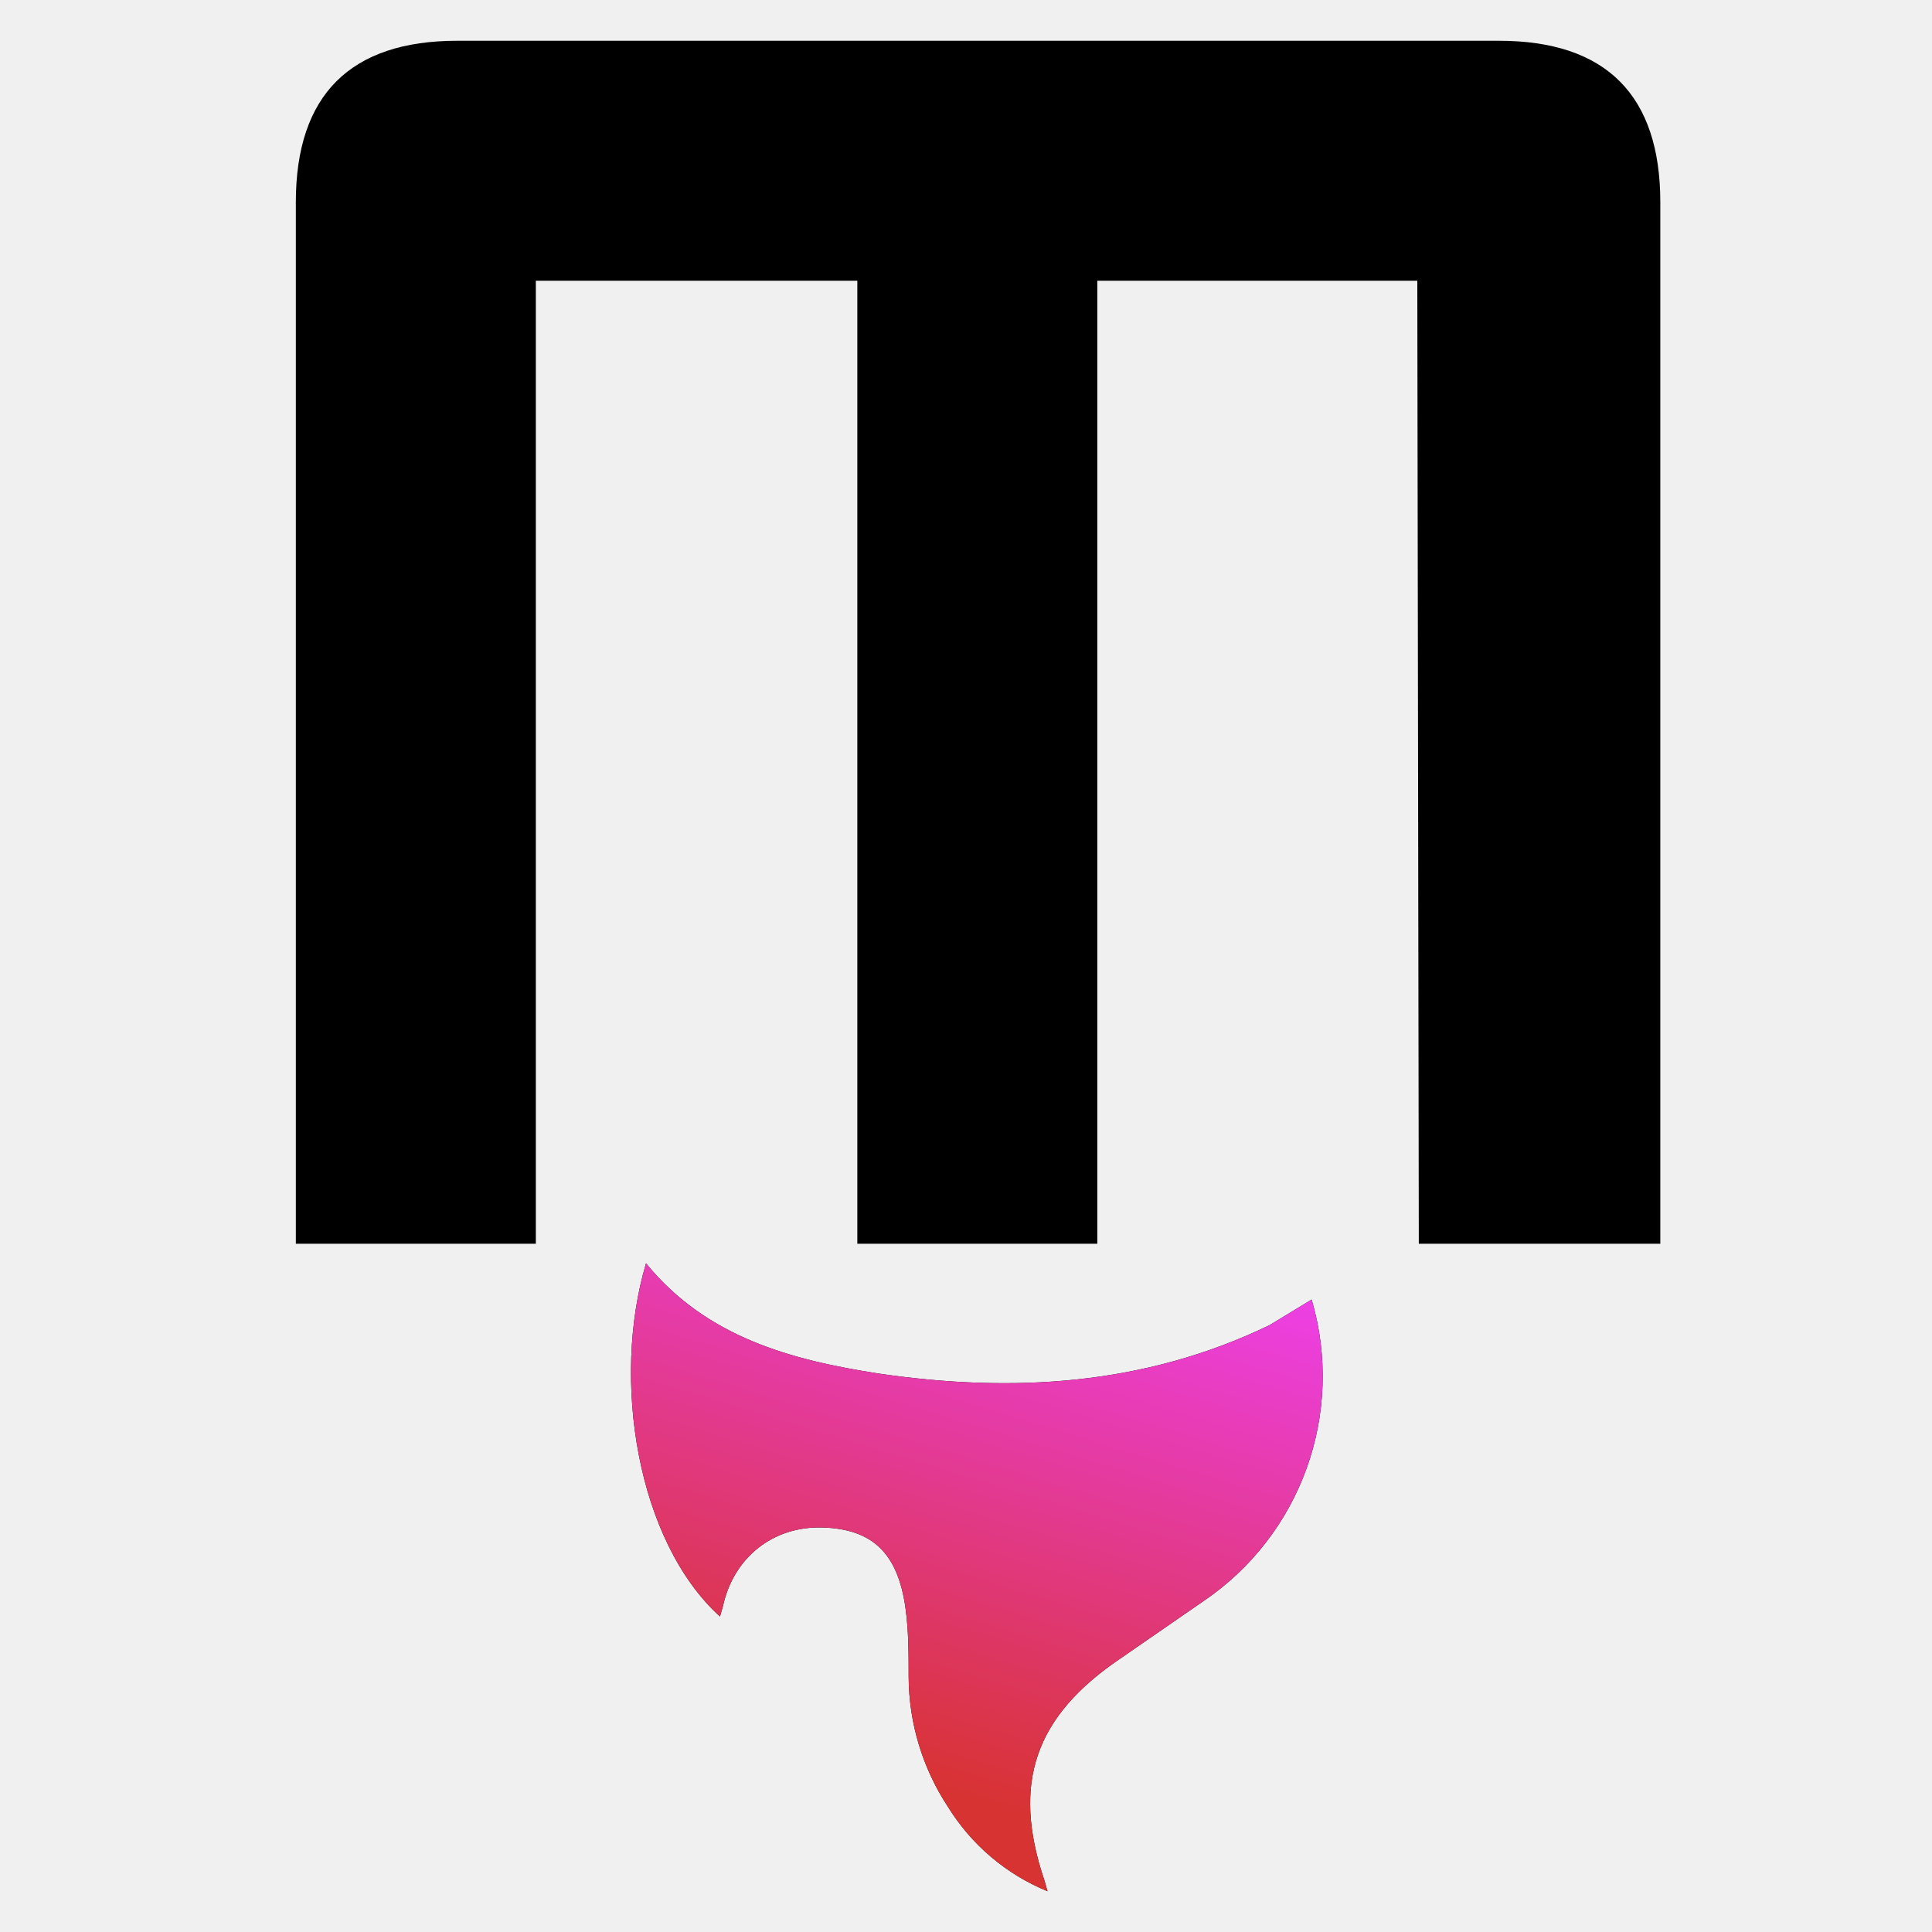
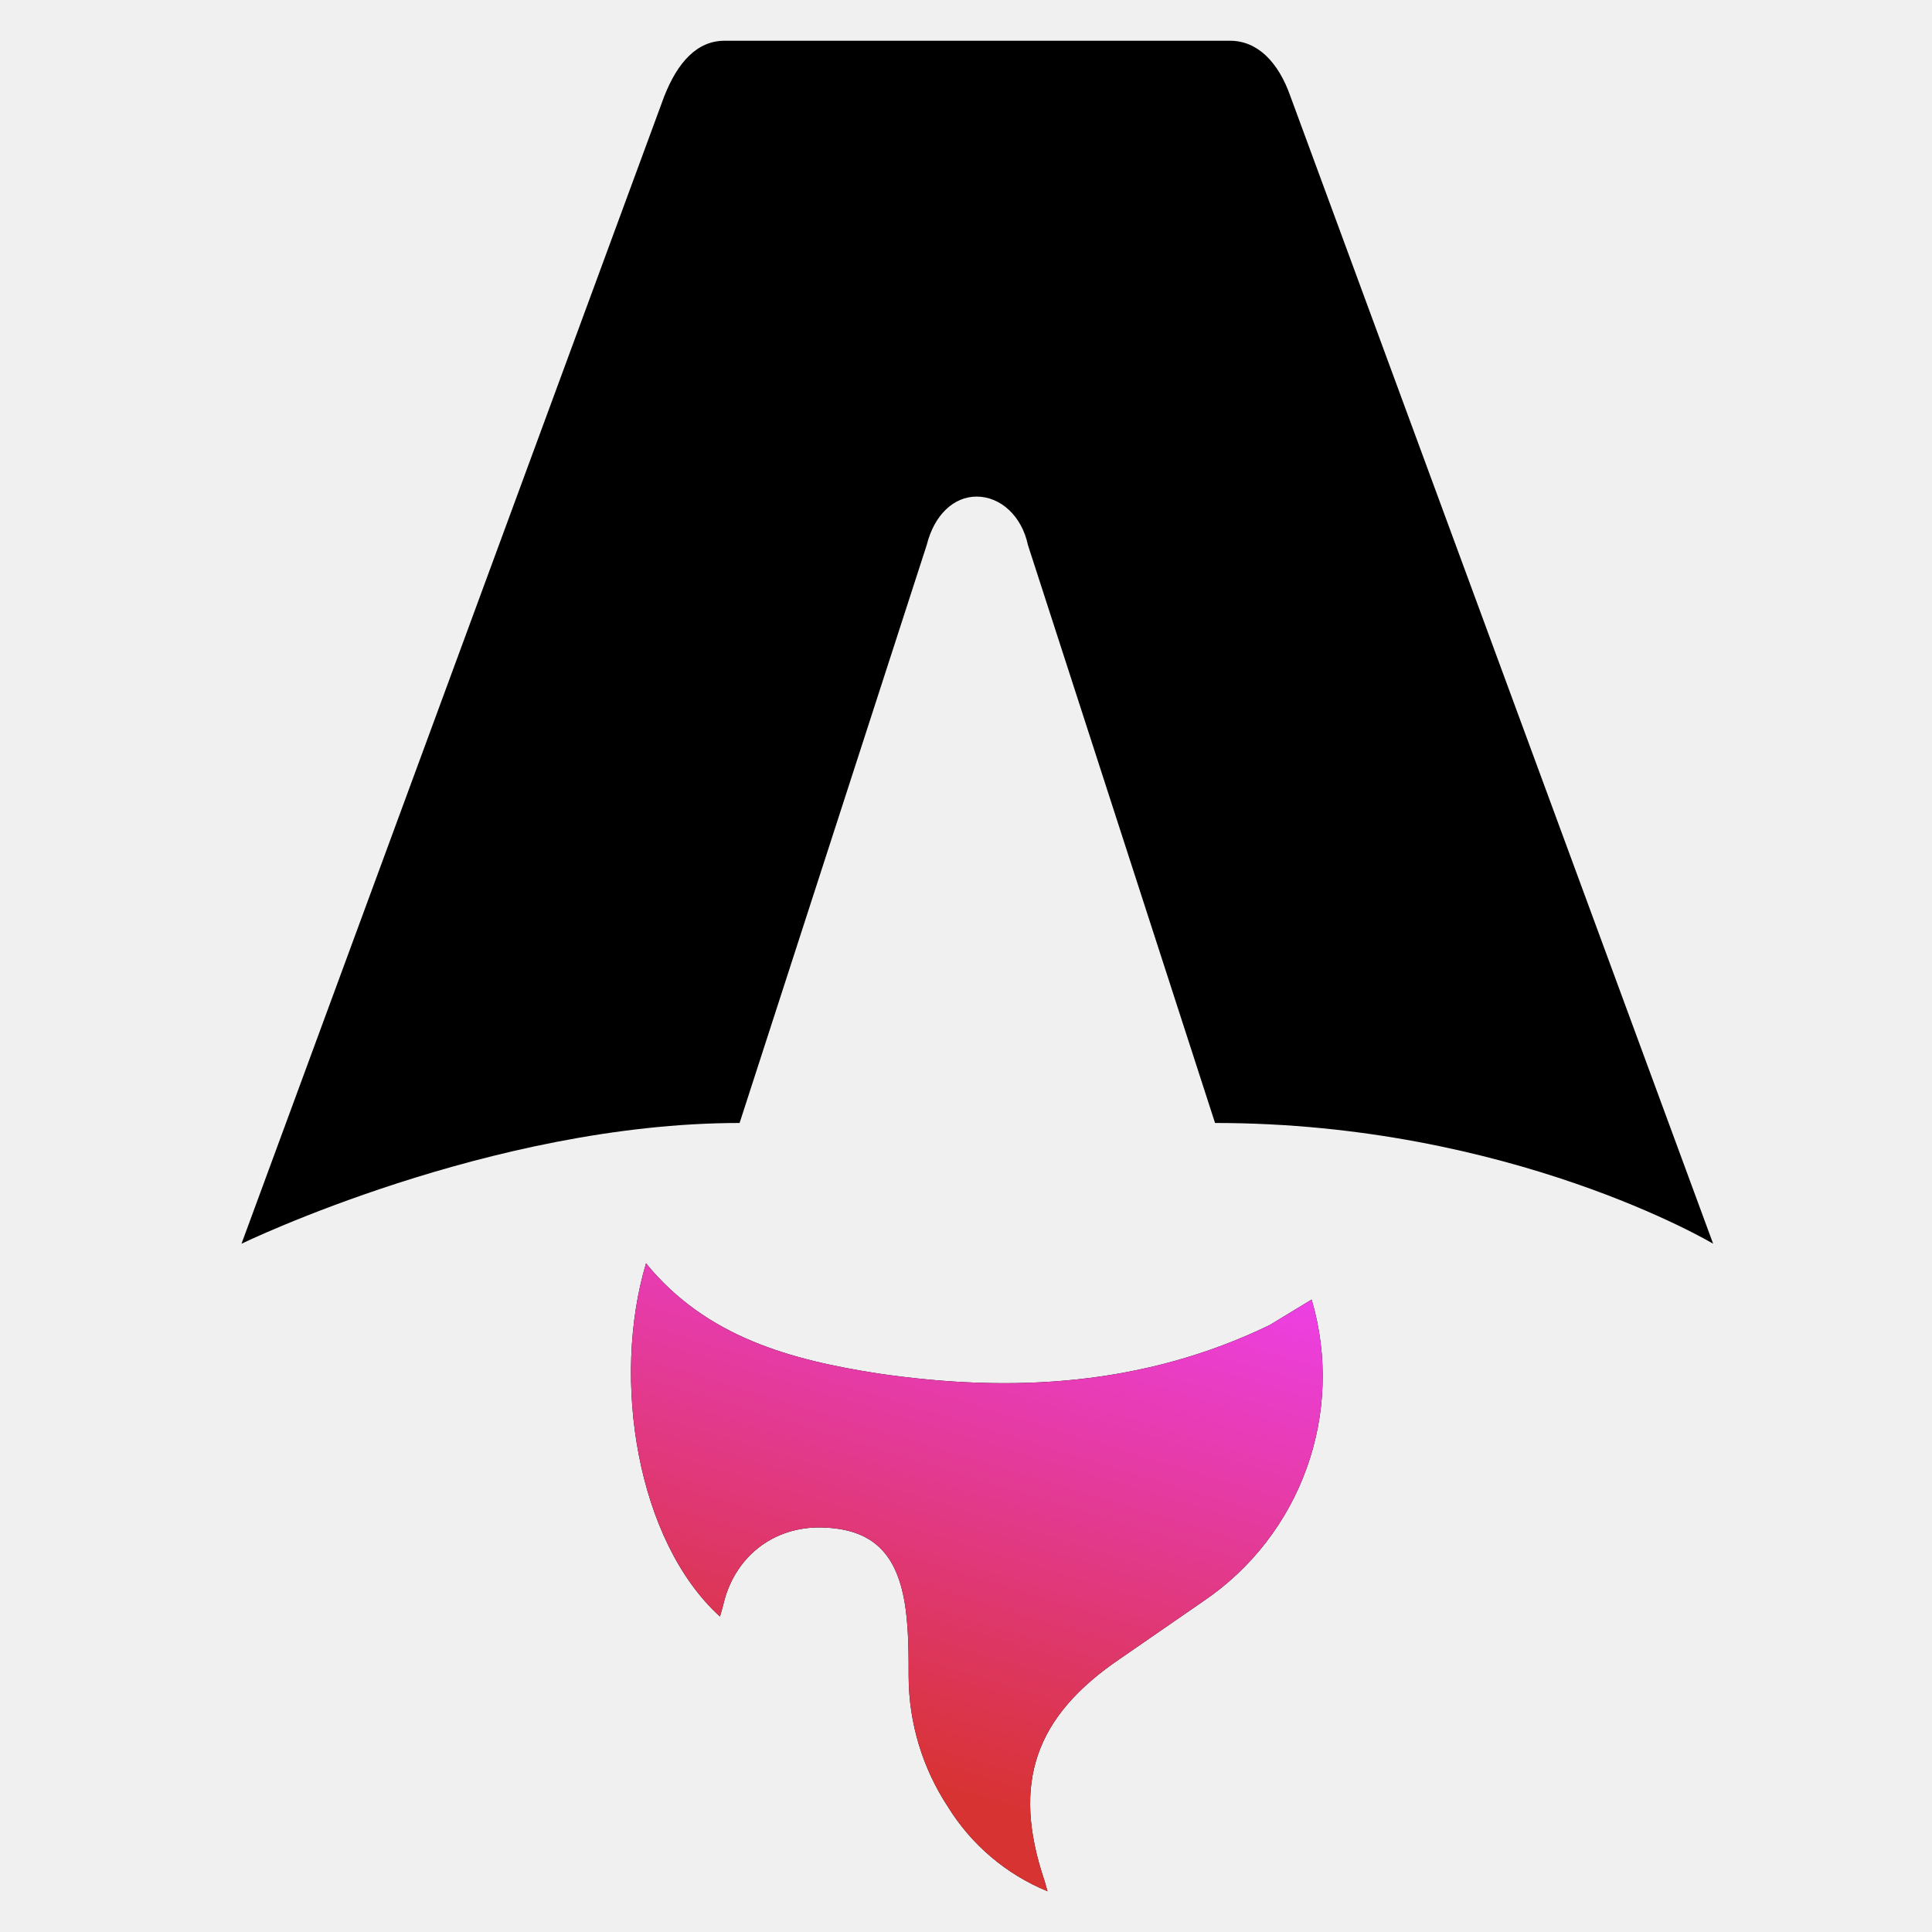
<svg xmlns="http://www.w3.org/2000/svg" fill="none" viewBox="0 0 128 128">
  <g>
    <path d="M47.7 107.1c-5.5-5-7.2-15.7-4.9-23.4 4 4.9 9.6 6.4 15.4 7.3 8.9 1.3 17.6.8 25.9-3.2l2.8-1.7a18 18 0 0 1-7.2 20l-5.5 3.8c-5.6 3.8-7.2 8.2-5 14.7l.2.7a14 14 0 0 1-6.6-5.6 15.8 15.8 0 0 1-2.6-8.6c0-1.5 0-3-.2-4.5-.5-3.7-2.2-5.3-5.5-5.4-3.3-.1-5.9 2-6.6 5.2l-.2.7Z" />
-     <path d="M93.9,18.6H72.7v63.8H56.8V18.6H35.5v63.8H19.6v-69c0-7.1,3.6-10.7,10.7-10.7l0,0h69c7.1,0,10.7,3.6,10.7,10.7l0,0v69H94L93.9,18.6z" />
+     <path d="M16 82.4s16.5-8 33-8l12.4-38.3c.5-2 1.8-3.2 3.3-3.2 1.6 0 3 1.3 3.4 3.2l12.4 38.3c19.6 0 33 8 33 8l-28-76c-.8-2.3-2.2-3.7-4-3.7H48c-1.8 0-3.1 1.4-4 3.7l-28 76Z" />
  </g>
  <path fill="url(#a)" d="M47.7 107.1c-5.5-5-7.2-15.7-4.9-23.4 4 4.9 9.6 6.4 15.4 7.3 8.9 1.3 17.6.8 25.9-3.2l2.8-1.7a18 18 0 0 1-7.2 20l-5.5 3.8c-5.6 3.8-7.2 8.2-5 14.7l.2.7a14 14 0 0 1-6.6-5.6 15.8 15.8 0 0 1-2.6-8.6c0-1.5 0-3-.2-4.5-.5-3.7-2.2-5.3-5.5-5.4-3.3-.1-5.9 2-6.6 5.2l-.2.7Z" />
  <defs>
    <linearGradient id="a" x1="64.7" x2="77.4" y1="119.2" y2="77.4" gradientUnits="userSpaceOnUse">
      <stop stop-color="#D83333" />
      <stop offset="1" stop-color="#F041FF" />
    </linearGradient>
  </defs>
  <style>
    g {
      fill: #000;
    }

    @media (prefers-color-scheme: dark) {
      g {
        fill: #FFF;
      }
    }
  </style>
</svg>
